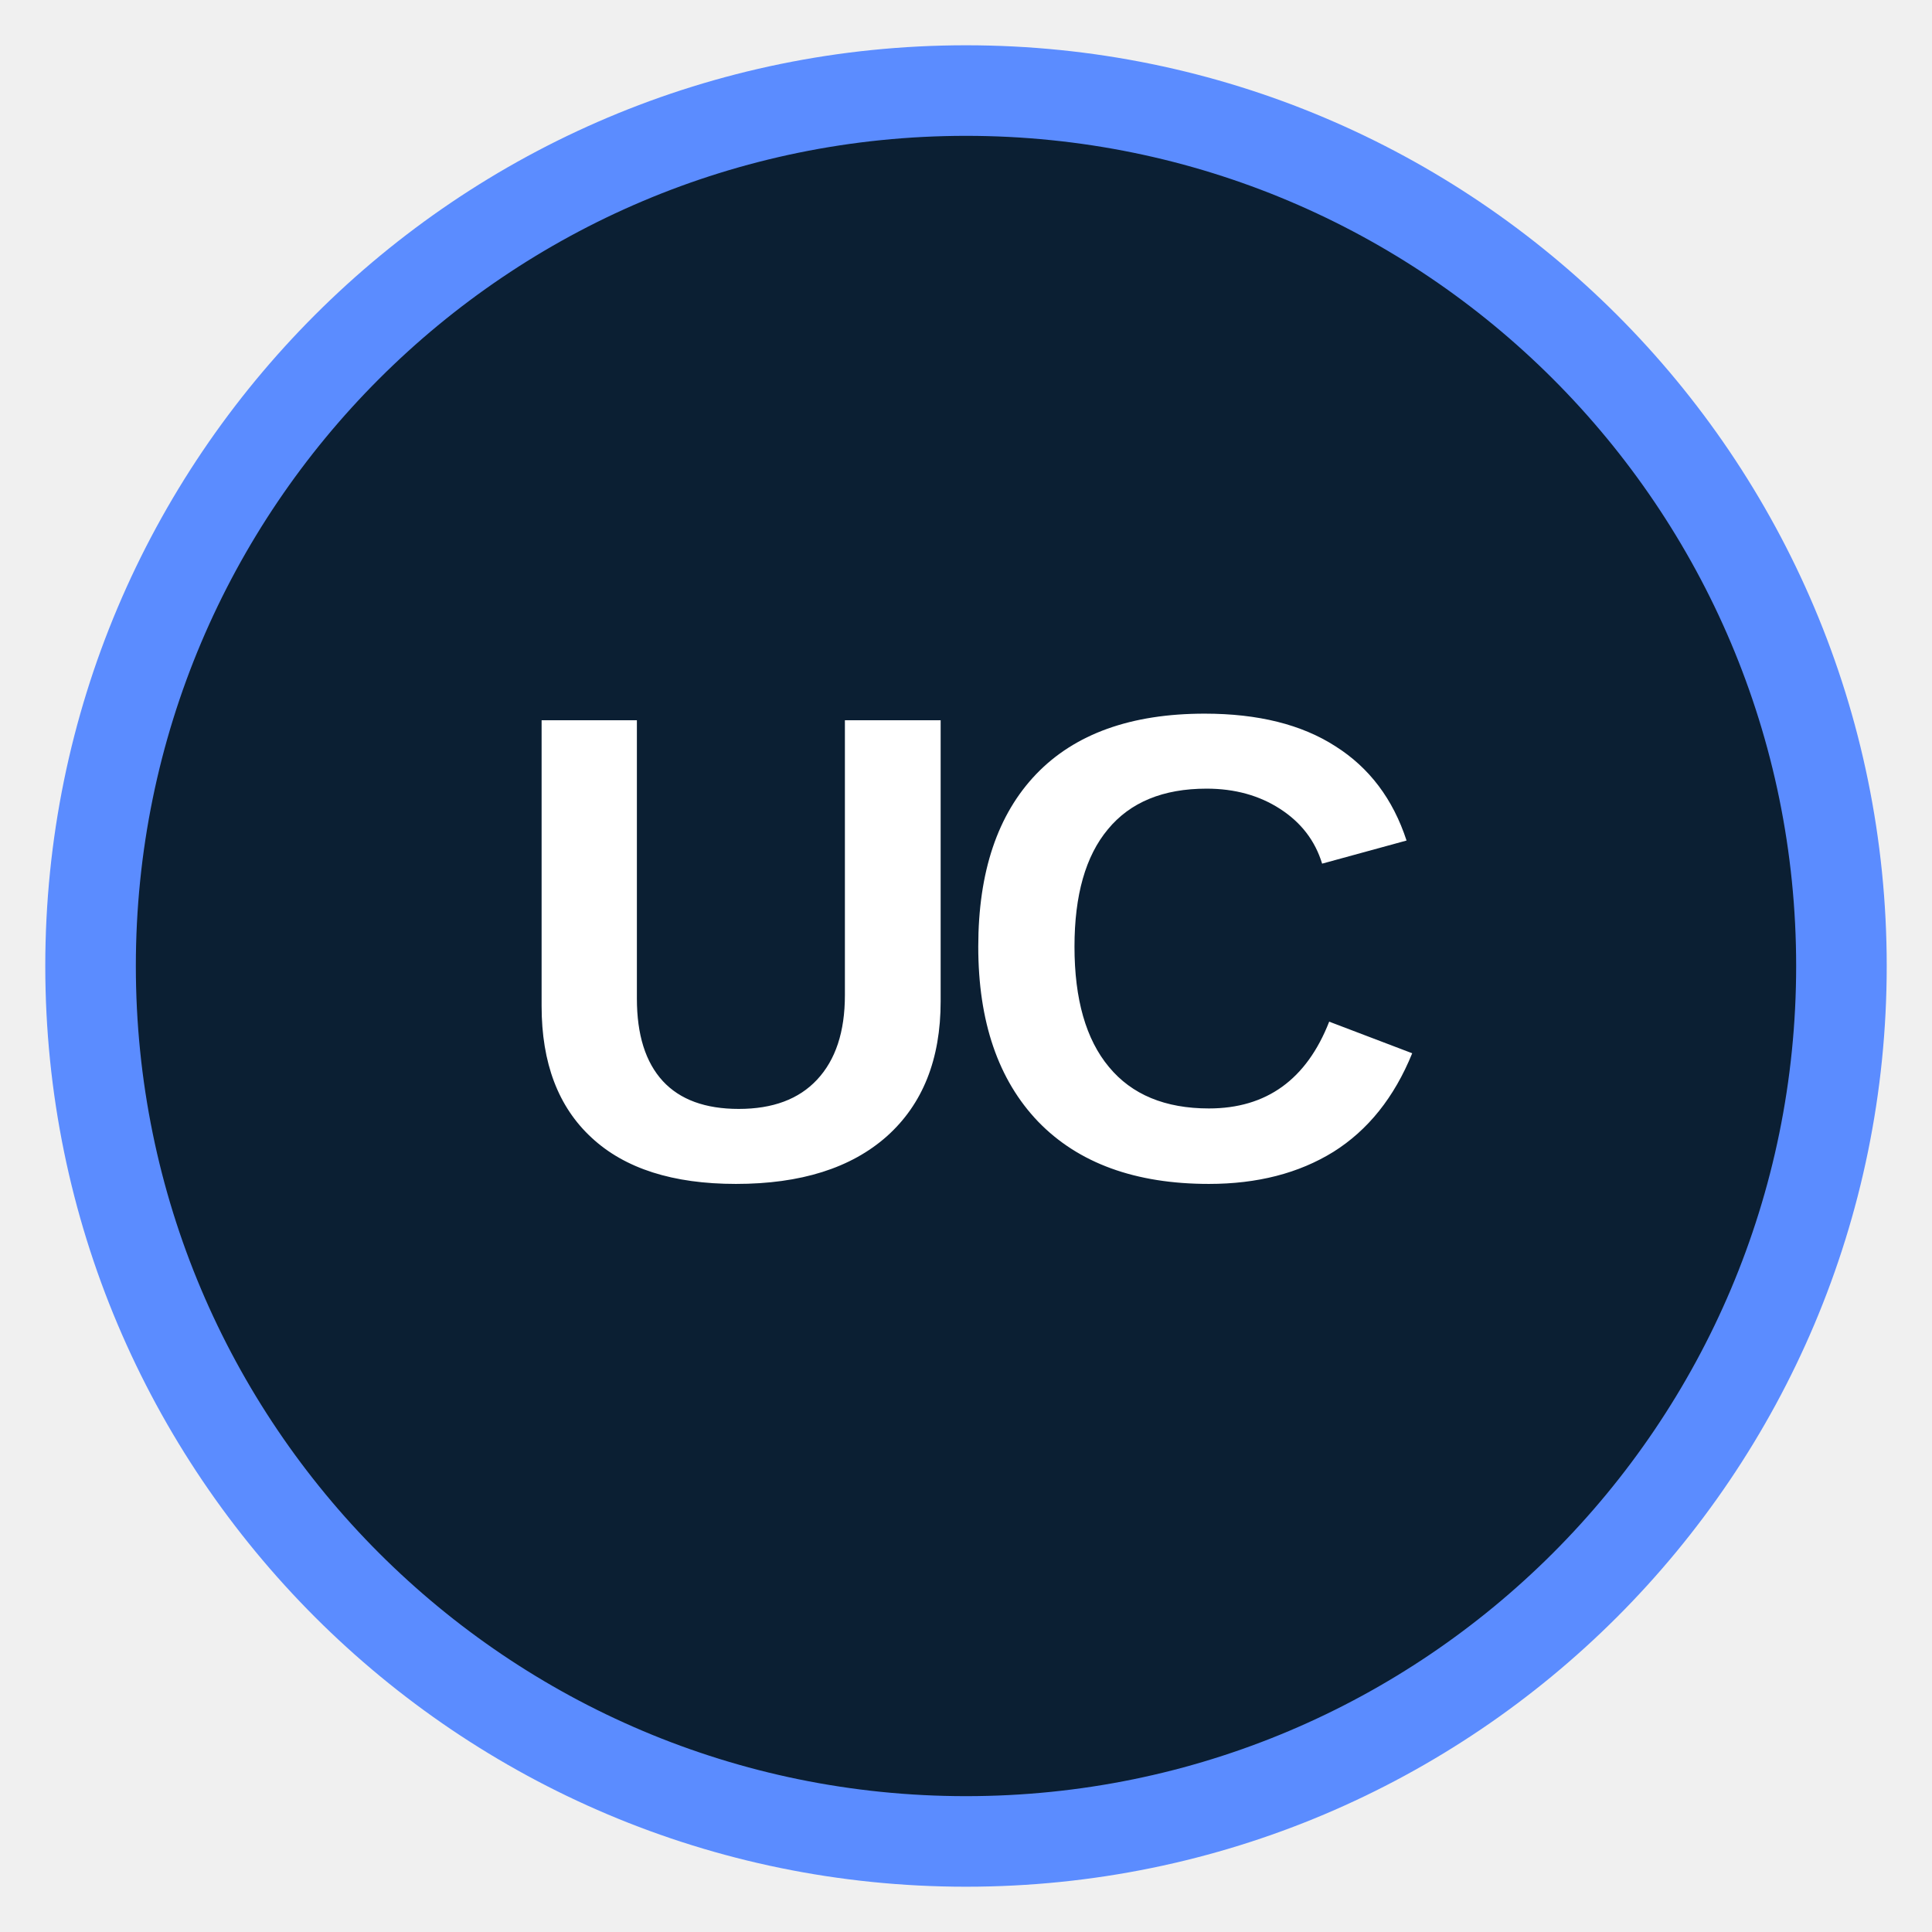
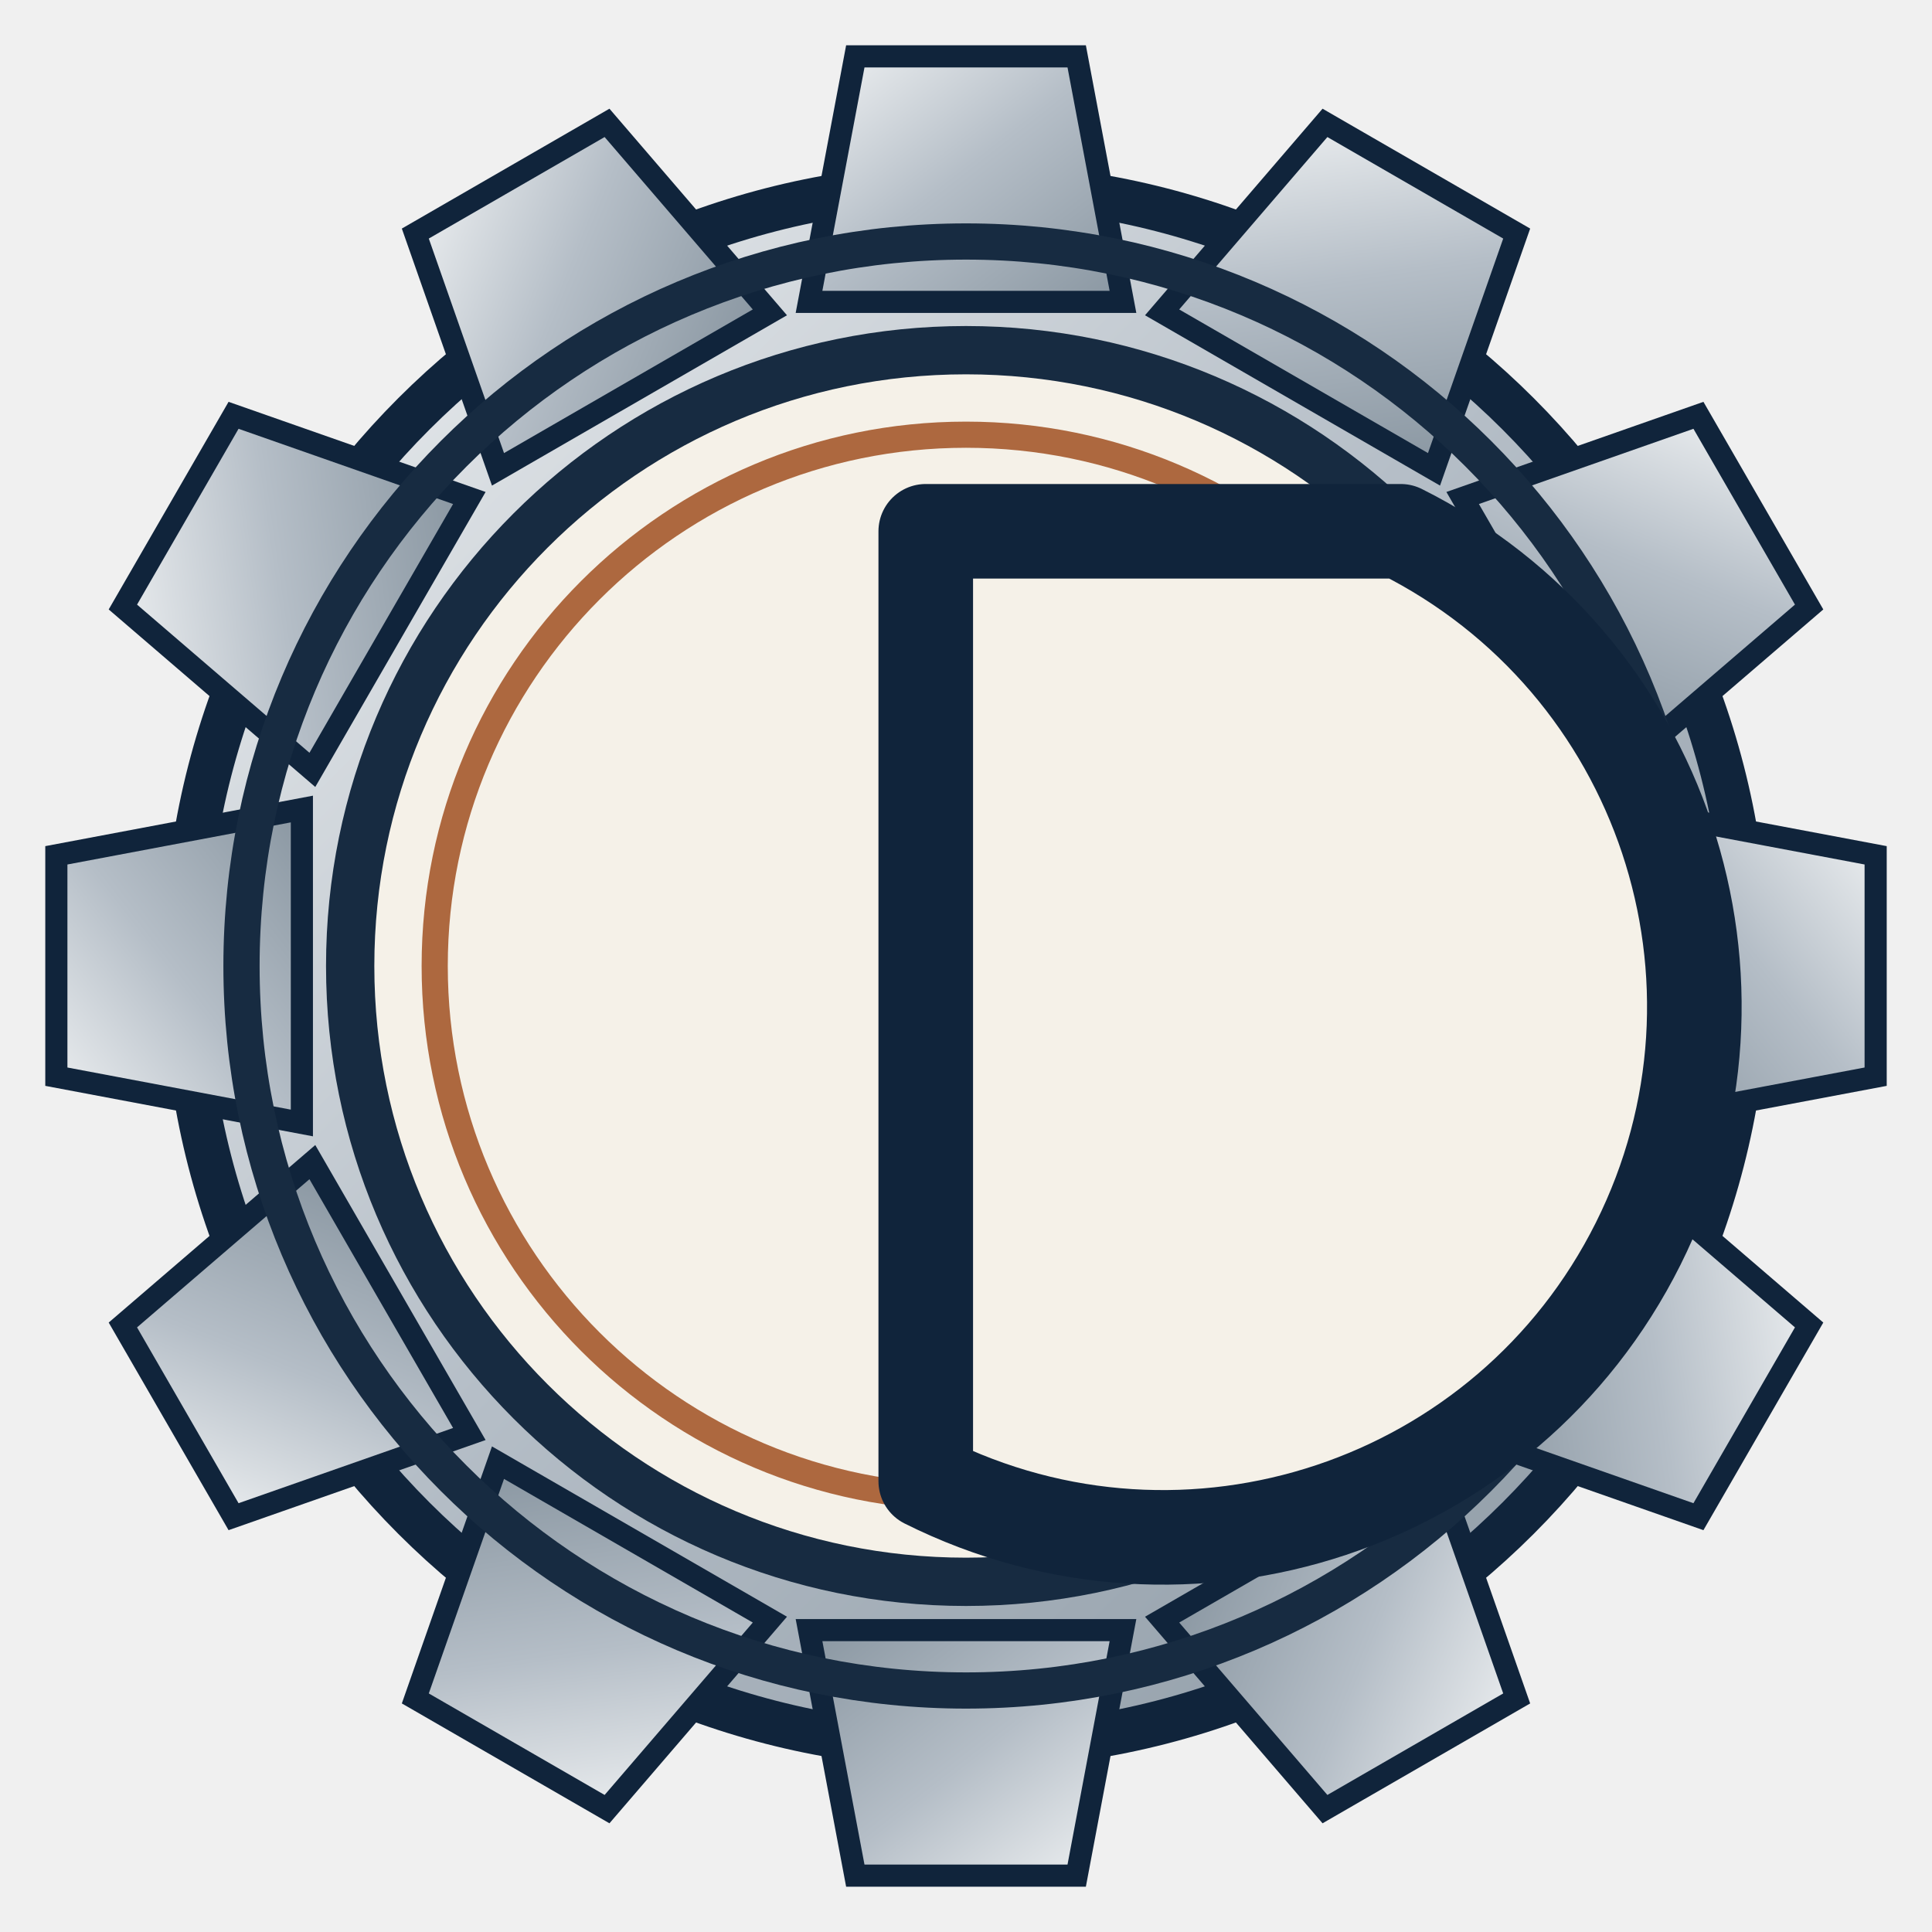
- <svg xmlns="http://www.w3.org/2000/svg" viewBox="0 0 64 64">
-   <circle cx="32" cy="32" r="29" fill="#0b1f33" stroke="#5b8cff" stroke-width="3" />
-   <text x="32" y="39" text-anchor="middle" font-family="Arial, Helvetica, sans-serif" font-size="22" font-weight="800" letter-spacing="-1" fill="#ffffff">UC</text>
+ <svg xmlns="http://www.w3.org/2000/svg" viewBox="0 0 48 48">
+   <defs>
+     <linearGradient id="steel" x1="0" y1="0" x2="1" y2="1">
+       <stop offset="0" stop-color="#f1f3f4" />
+       <stop offset=".48" stop-color="#b5bec7" />
+       <stop offset="1" stop-color="#8996a1" />
+     </linearGradient>
+   </defs>
+   <circle cx="24" cy="24" r="19.4" fill="url(#steel)" stroke="#10243b" stroke-width="1.1" />
+   <g fill="url(#steel)" stroke="#10243b" stroke-width=".55">
+     <path d="M21.25 1.4h5.5l1.15 6.1h-7.8z" />
+     <path d="M21.25 1.4h5.5l1.15 6.1h-7.8z" transform="rotate(30 24 24)" />
+     <path d="M21.25 1.4h5.5l1.15 6.1h-7.8z" transform="rotate(60 24 24)" />
+     <path d="M21.25 1.4h5.5l1.15 6.1h-7.8z" transform="rotate(90 24 24)" />
+     <path d="M21.25 1.4h5.5l1.15 6.1h-7.8z" transform="rotate(120 24 24)" />
+     <path d="M21.25 1.4h5.5l1.15 6.1h-7.8z" transform="rotate(150 24 24)" />
+     <path d="M21.25 1.4h5.5l1.15 6.1h-7.8z" transform="rotate(180 24 24)" />
+     <path d="M21.25 1.4h5.5l1.15 6.1h-7.8z" transform="rotate(210 24 24)" />
+     <path d="M21.25 1.4h5.5l1.15 6.1h-7.8z" transform="rotate(240 24 24)" />
+     <path d="M21.25 1.4h5.5l1.15 6.1h-7.8z" transform="rotate(270 24 24)" />
+     <path d="M21.25 1.4h5.5l1.15 6.1h-7.8z" transform="rotate(300 24 24)" />
+     <path d="M21.25 1.4h5.5l1.15 6.1h-7.8z" transform="rotate(330 24 24)" />
+   </g>
+   <circle cx="24" cy="24" r="18" fill="none" stroke="#172b41" stroke-width=".9" />
+   <circle cx="24" cy="24" r="15.3" fill="#f5f1e8" stroke="#172b41" stroke-width="1.2" />
+   <circle cx="24" cy="24" r="13.2" fill="none" stroke="#ad683f" stroke-width=".65" />
+   <path d="M23 13.2h11.8A11.8 11.8 0 0 1 23 36.8V13.2Z" fill="#f5f1e8" stroke="#10243b" stroke-width="2.35" stroke-linejoin="round" />
</svg>
